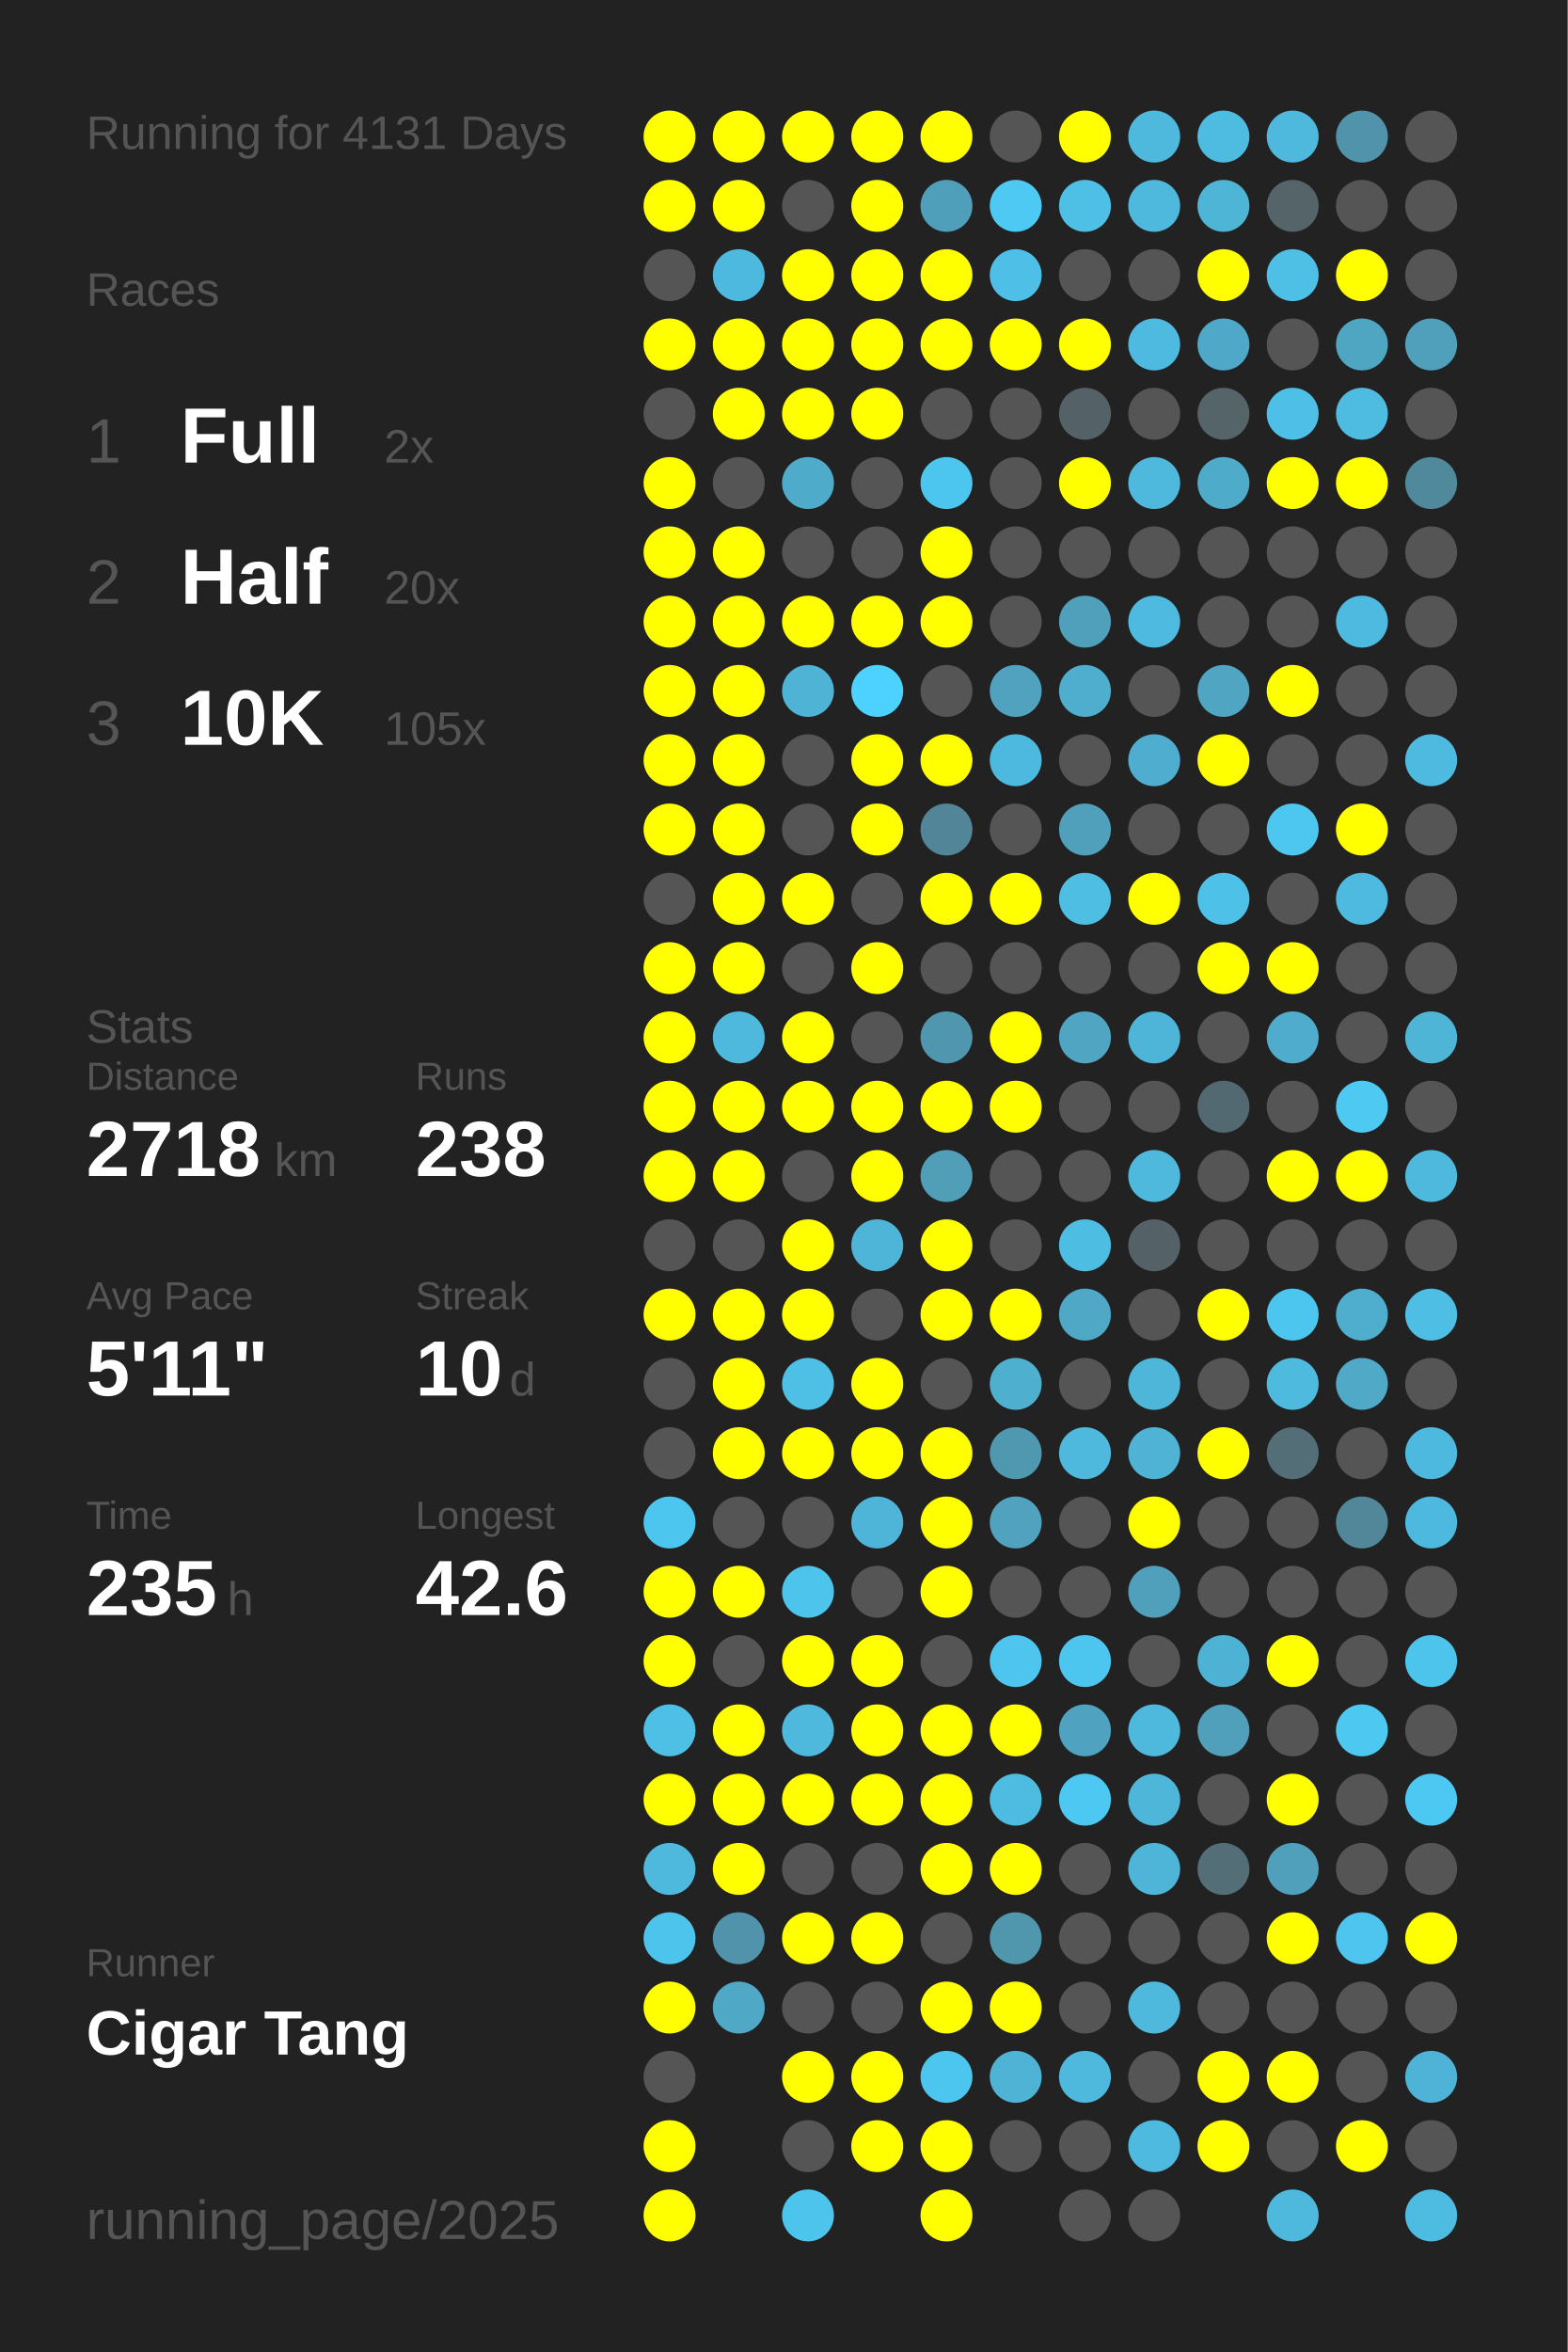
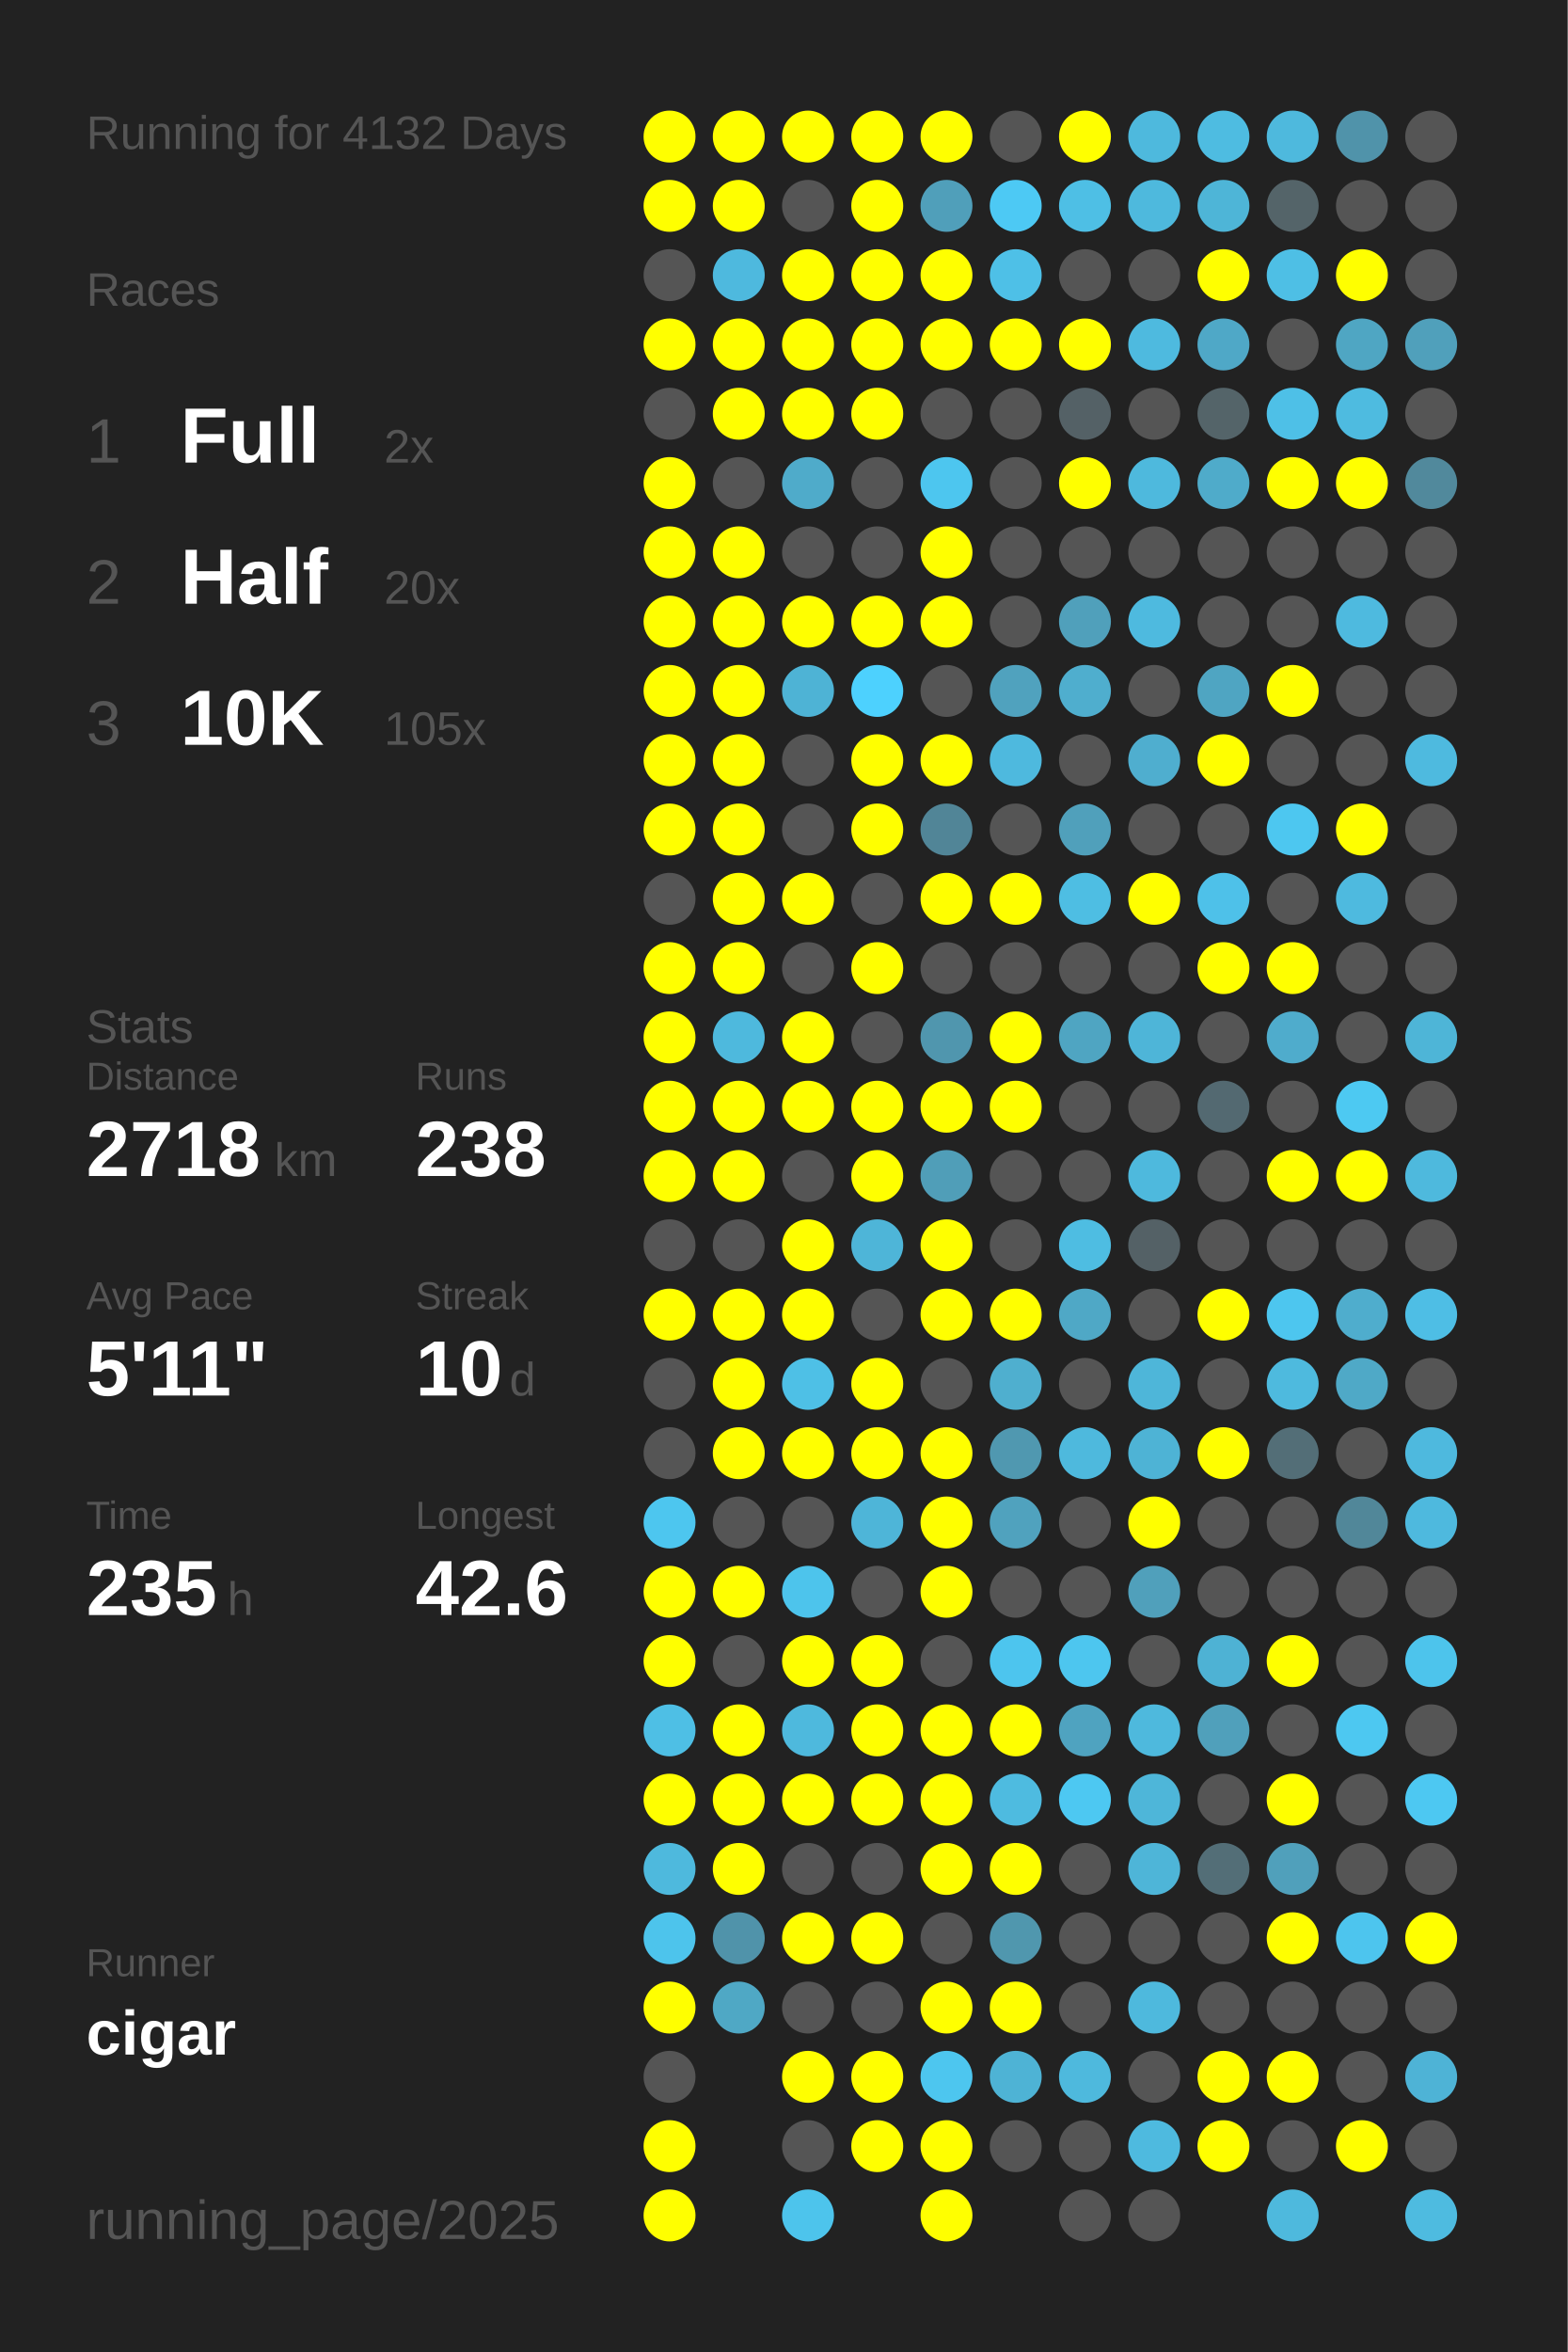
<svg xmlns="http://www.w3.org/2000/svg" baseProfile="full" height="300mm" version="1.1" viewBox="0,0,200,300" width="200mm">
  <defs />
  <rect fill="#222222" height="300" width="200" x="0" y="0" />
-   <text fill="#555555" style="font-size:6px; font-family:Arial;" x="11" y="19">Running for 4131 Days</text>
+   <text fill="#555555" style="font-size:6px; font-family:Arial;" x="11" y="19">Running for 4132 Days</text>
  <text fill="#555555" style="font-size:6px; font-family:Arial;" x="11" y="39">Races</text>
  <text fill="#555555" style="font-size:8px; font-family:Arial;" x="11" y="59">1</text>
  <text fill="#FFFFFF" style="font-size:10px; font-family:Arial; font-weight:bold;" x="23" y="59">Full</text>
  <text fill="#555555" style="font-size:6px; font-family:Arial;" x="49" y="59">2x</text>
  <text fill="#555555" style="font-size:8px; font-family:Arial;" x="11" y="77">2</text>
  <text fill="#FFFFFF" style="font-size:10px; font-family:Arial; font-weight:bold;" x="23" y="77">Half</text>
  <text fill="#555555" style="font-size:6px; font-family:Arial;" x="49" y="77">20x</text>
  <text fill="#555555" style="font-size:8px; font-family:Arial;" x="11" y="95">3</text>
  <text fill="#FFFFFF" style="font-size:10px; font-family:Arial; font-weight:bold;" x="23" y="95">10K</text>
  <text fill="#555555" style="font-size:6px; font-family:Arial;" x="49" y="95">105x</text>
  <text fill="#555555" style="font-size:6px; font-family:Arial;" x="11" y="133">Stats</text>
  <text fill="#555555" style="font-size:5px; font-family:Arial;" x="11" y="139">Distance</text>
  <text fill="#FFFFFF" style="font-size:10px; font-family:Arial; font-weight:bold;" x="11" y="150">2718</text>
  <text fill="#555555" style="font-size:6px; font-family:Arial;" x="35" y="150">km</text>
  <text fill="#555555" style="font-size:5px; font-family:Arial;" x="53" y="139">Runs</text>
  <text fill="#FFFFFF" style="font-size:10px; font-family:Arial; font-weight:bold;" x="53" y="150">238</text>
  <text fill="#555555" style="font-size:5px; font-family:Arial;" x="11" y="167">Avg Pace</text>
  <text fill="#FFFFFF" style="font-size:10px; font-family:Arial; font-weight:bold;" x="11" y="178">5'11"</text>
  <text fill="#555555" style="font-size:5px; font-family:Arial;" x="53" y="167">Streak</text>
  <text fill="#FFFFFF" style="font-size:10px; font-family:Arial; font-weight:bold;" x="53" y="178">10</text>
  <text fill="#555555" style="font-size:6px; font-family:Arial;" x="65" y="178">d</text>
  <text fill="#555555" style="font-size:5px; font-family:Arial;" x="11" y="195">Time</text>
  <text fill="#FFFFFF" style="font-size:10px; font-family:Arial; font-weight:bold;" x="11" y="206">235</text>
  <text fill="#555555" style="font-size:6px; font-family:Arial;" x="29" y="206">h</text>
  <text fill="#555555" style="font-size:5px; font-family:Arial;" x="53" y="195">Longest</text>
  <text fill="#FFFFFF" style="font-size:10px; font-family:Arial; font-weight:bold;" x="53" y="206">42.6</text>
  <text fill="#555555" style="font-size:5px; font-family:Arial;" x="11" y="252.065">Runner</text>
-   <text fill="#FFFFFF" style="font-size:8px; font-family:Arial; font-weight:bold;" x="11" y="262.065">Cigar Tang</text>
+   <text fill="#FFFFFF" style="font-size:8px; font-family:Arial; font-weight:bold;" x="11" y="262.065">cigar</text>
  <text fill="#555555" style="font-size:7px; font-family:Arial;" x="11" y="285.581">running_page/2025</text>
  <circle cx="85.417" cy="17.419" fill="#FFFF00" r="3.312" />
  <circle cx="85.417" cy="26.258" fill="#FFFF00" r="3.312" />
  <circle cx="85.417" cy="35.097" fill="#555555" r="3.312" />
  <circle cx="85.417" cy="43.935" fill="#FFFF00" r="3.312" />
  <circle cx="85.417" cy="52.774" fill="#555555" r="3.312" />
  <circle cx="85.417" cy="61.613" fill="#FFFF00" r="3.312" />
  <circle cx="85.417" cy="70.452" fill="#FFFF00" r="3.312" />
  <circle cx="85.417" cy="79.29" fill="#FFFF00" r="3.312" />
  <circle cx="85.417" cy="88.129" fill="#FFFF00" r="3.312" />
  <circle cx="85.417" cy="96.968" fill="#FFFF00" r="3.312" />
  <circle cx="85.417" cy="105.806" fill="#FFFF00" r="3.312" />
  <circle cx="85.417" cy="114.645" fill="#555555" r="3.312" />
  <circle cx="85.417" cy="123.484" fill="#FFFF00" r="3.312" />
  <circle cx="85.417" cy="132.323" fill="#FFFF00" r="3.312" />
  <circle cx="85.417" cy="141.161" fill="#FFFF00" r="3.312" />
  <circle cx="85.417" cy="150" fill="#FFFF00" r="3.312" />
  <circle cx="85.417" cy="158.839" fill="#555555" r="3.312" />
  <circle cx="85.417" cy="167.677" fill="#FFFF00" r="3.312" />
  <circle cx="85.417" cy="176.516" fill="#555555" r="3.312" />
  <circle cx="85.417" cy="185.355" fill="#555555" r="3.312" />
  <circle cx="85.417" cy="194.194" fill="#4dc6ef" r="3.312" />
  <circle cx="85.417" cy="203.032" fill="#FFFF00" r="3.312" />
  <circle cx="85.417" cy="211.871" fill="#FFFF00" r="3.312" />
  <circle cx="85.417" cy="220.71" fill="#4ebfe5" r="3.312" />
  <circle cx="85.417" cy="229.548" fill="#FFFF00" r="3.312" />
  <circle cx="85.417" cy="238.387" fill="#4eb9dd" r="3.312" />
  <circle cx="85.417" cy="247.226" fill="#4dc4ec" r="3.312" />
  <circle cx="85.417" cy="256.065" fill="#FFFF00" r="3.312" />
  <circle cx="85.417" cy="264.903" fill="#555555" r="3.312" />
  <circle cx="85.417" cy="273.742" fill="#FFFF00" r="3.312" />
  <circle cx="85.417" cy="282.581" fill="#FFFF00" r="3.312" />
  <circle cx="94.25" cy="17.419" fill="#FFFF00" r="3.312" />
  <circle cx="94.25" cy="26.258" fill="#FFFF00" r="3.312" />
  <circle cx="94.25" cy="35.097" fill="#4eb9de" r="3.312" />
  <circle cx="94.25" cy="43.935" fill="#FFFF00" r="3.312" />
  <circle cx="94.25" cy="52.774" fill="#FFFF00" r="3.312" />
  <circle cx="94.25" cy="61.613" fill="#555555" r="3.312" />
  <circle cx="94.25" cy="70.452" fill="#FFFF00" r="3.312" />
  <circle cx="94.25" cy="79.29" fill="#FFFF00" r="3.312" />
  <circle cx="94.25" cy="88.129" fill="#FFFF00" r="3.312" />
  <circle cx="94.25" cy="96.968" fill="#FFFF00" r="3.312" />
  <circle cx="94.25" cy="105.806" fill="#FFFF00" r="3.312" />
  <circle cx="94.25" cy="114.645" fill="#FFFF00" r="3.312" />
  <circle cx="94.25" cy="123.484" fill="#FFFF00" r="3.312" />
  <circle cx="94.25" cy="132.323" fill="#4eb9dd" r="3.312" />
  <circle cx="94.25" cy="141.161" fill="#FFFF00" r="3.312" />
  <circle cx="94.25" cy="150" fill="#FFFF00" r="3.312" />
  <circle cx="94.25" cy="158.839" fill="#555555" r="3.312" />
  <circle cx="94.25" cy="167.677" fill="#FFFF00" r="3.312" />
  <circle cx="94.25" cy="176.516" fill="#FFFF00" r="3.312" />
  <circle cx="94.25" cy="185.355" fill="#FFFF00" r="3.312" />
  <circle cx="94.25" cy="194.194" fill="#555555" r="3.312" />
  <circle cx="94.25" cy="203.032" fill="#FFFF00" r="3.312" />
  <circle cx="94.25" cy="211.871" fill="#555555" r="3.312" />
  <circle cx="94.25" cy="220.71" fill="#FFFF00" r="3.312" />
  <circle cx="94.25" cy="229.548" fill="#FFFF00" r="3.312" />
  <circle cx="94.25" cy="238.387" fill="#FFFF00" r="3.312" />
  <circle cx="94.25" cy="247.226" fill="#5093aa" r="3.312" />
  <circle cx="94.25" cy="256.065" fill="#4fa8c5" r="3.312" />
  <circle cx="103.083" cy="17.419" fill="#FFFF00" r="3.312" />
  <circle cx="103.083" cy="26.258" fill="#555555" r="3.312" />
  <circle cx="103.083" cy="35.097" fill="#FFFF00" r="3.312" />
  <circle cx="103.083" cy="43.935" fill="#FFFF00" r="3.312" />
  <circle cx="103.083" cy="52.774" fill="#FFFF00" r="3.312" />
  <circle cx="103.083" cy="61.613" fill="#4fabca" r="3.312" />
  <circle cx="103.083" cy="70.452" fill="#555555" r="3.312" />
  <circle cx="103.083" cy="79.29" fill="#FFFF00" r="3.312" />
  <circle cx="103.083" cy="88.129" fill="#4eb3d5" r="3.312" />
  <circle cx="103.083" cy="96.968" fill="#555555" r="3.312" />
  <circle cx="103.083" cy="105.806" fill="#555555" r="3.312" />
  <circle cx="103.083" cy="114.645" fill="#FFFF00" r="3.312" />
  <circle cx="103.083" cy="123.484" fill="#555555" r="3.312" />
  <circle cx="103.083" cy="132.323" fill="#FFFF00" r="3.312" />
  <circle cx="103.083" cy="141.161" fill="#FFFF00" r="3.312" />
  <circle cx="103.083" cy="150" fill="#555555" r="3.312" />
  <circle cx="103.083" cy="158.839" fill="#FFFF00" r="3.312" />
  <circle cx="103.083" cy="167.677" fill="#FFFF00" r="3.312" />
  <circle cx="103.083" cy="176.516" fill="#4ec0e6" r="3.312" />
  <circle cx="103.083" cy="185.355" fill="#FFFF00" r="3.312" />
  <circle cx="103.083" cy="194.194" fill="#555555" r="3.312" />
  <circle cx="103.083" cy="203.032" fill="#4dc4ec" r="3.312" />
  <circle cx="103.083" cy="211.871" fill="#FFFF00" r="3.312" />
  <circle cx="103.083" cy="220.71" fill="#4eb9dd" r="3.312" />
  <circle cx="103.083" cy="229.548" fill="#FFFF00" r="3.312" />
  <circle cx="103.083" cy="238.387" fill="#555555" r="3.312" />
  <circle cx="103.083" cy="247.226" fill="#FFFF00" r="3.312" />
  <circle cx="103.083" cy="256.065" fill="#555555" r="3.312" />
  <circle cx="103.083" cy="264.903" fill="#FFFF00" r="3.312" />
  <circle cx="103.083" cy="273.742" fill="#555555" r="3.312" />
  <circle cx="103.083" cy="282.581" fill="#4dc4ec" r="3.312" />
  <circle cx="111.917" cy="17.419" fill="#FFFF00" r="3.312" />
  <circle cx="111.917" cy="26.258" fill="#FFFF00" r="3.312" />
  <circle cx="111.917" cy="35.097" fill="#FFFF00" r="3.312" />
  <circle cx="111.917" cy="43.935" fill="#FFFF00" r="3.312" />
  <circle cx="111.917" cy="52.774" fill="#FFFF00" r="3.312" />
  <circle cx="111.917" cy="61.613" fill="#555555" r="3.312" />
  <circle cx="111.917" cy="70.452" fill="#555555" r="3.312" />
  <circle cx="111.917" cy="79.29" fill="#FFFF00" r="3.312" />
  <circle cx="111.917" cy="88.129" fill="#4dd1fe" r="3.312" />
  <circle cx="111.917" cy="96.968" fill="#FFFF00" r="3.312" />
  <circle cx="111.917" cy="105.806" fill="#FFFF00" r="3.312" />
  <circle cx="111.917" cy="114.645" fill="#555555" r="3.312" />
  <circle cx="111.917" cy="123.484" fill="#FFFF00" r="3.312" />
  <circle cx="111.917" cy="132.323" fill="#555555" r="3.312" />
  <circle cx="111.917" cy="141.161" fill="#FFFF00" r="3.312" />
  <circle cx="111.917" cy="150" fill="#FFFF00" r="3.312" />
  <circle cx="111.917" cy="158.839" fill="#4eb5d8" r="3.312" />
  <circle cx="111.917" cy="167.677" fill="#555555" r="3.312" />
  <circle cx="111.917" cy="176.516" fill="#FFFF00" r="3.312" />
  <circle cx="111.917" cy="185.355" fill="#FFFF00" r="3.312" />
  <circle cx="111.917" cy="194.194" fill="#4eb5d8" r="3.312" />
  <circle cx="111.917" cy="203.032" fill="#555555" r="3.312" />
  <circle cx="111.917" cy="211.871" fill="#FFFF00" r="3.312" />
  <circle cx="111.917" cy="220.71" fill="#FFFF00" r="3.312" />
  <circle cx="111.917" cy="229.548" fill="#FFFF00" r="3.312" />
  <circle cx="111.917" cy="238.387" fill="#555555" r="3.312" />
  <circle cx="111.917" cy="247.226" fill="#FFFF00" r="3.312" />
  <circle cx="111.917" cy="256.065" fill="#555555" r="3.312" />
  <circle cx="111.917" cy="264.903" fill="#FFFF00" r="3.312" />
  <circle cx="111.917" cy="273.742" fill="#FFFF00" r="3.312" />
  <circle cx="120.75" cy="17.419" fill="#FFFF00" r="3.312" />
  <circle cx="120.75" cy="26.258" fill="#509fba" r="3.312" />
  <circle cx="120.75" cy="35.097" fill="#FFFF00" r="3.312" />
  <circle cx="120.75" cy="43.935" fill="#FFFF00" r="3.312" />
  <circle cx="120.75" cy="52.774" fill="#555555" r="3.312" />
  <circle cx="120.75" cy="61.613" fill="#4dc6ef" r="3.312" />
  <circle cx="120.75" cy="70.452" fill="#FFFF00" r="3.312" />
  <circle cx="120.75" cy="79.29" fill="#FFFF00" r="3.312" />
  <circle cx="120.75" cy="88.129" fill="#555555" r="3.312" />
  <circle cx="120.75" cy="96.968" fill="#FFFF00" r="3.312" />
  <circle cx="120.75" cy="105.806" fill="#518597" r="3.312" />
  <circle cx="120.75" cy="114.645" fill="#FFFF00" r="3.312" />
  <circle cx="120.75" cy="123.484" fill="#555555" r="3.312" />
  <circle cx="120.75" cy="132.323" fill="#5096ae" r="3.312" />
  <circle cx="120.75" cy="141.161" fill="#FFFF00" r="3.312" />
  <circle cx="120.75" cy="150" fill="#509eb8" r="3.312" />
  <circle cx="120.75" cy="158.839" fill="#FFFF00" r="3.312" />
  <circle cx="120.75" cy="167.677" fill="#FFFF00" r="3.312" />
  <circle cx="120.75" cy="176.516" fill="#555555" r="3.312" />
  <circle cx="120.75" cy="185.355" fill="#FFFF00" r="3.312" />
  <circle cx="120.75" cy="194.194" fill="#FFFF00" r="3.312" />
  <circle cx="120.75" cy="203.032" fill="#FFFF00" r="3.312" />
  <circle cx="120.75" cy="211.871" fill="#555555" r="3.312" />
  <circle cx="120.75" cy="220.71" fill="#FFFF00" r="3.312" />
  <circle cx="120.75" cy="229.548" fill="#FFFF00" r="3.312" />
  <circle cx="120.75" cy="238.387" fill="#FFFF00" r="3.312" />
  <circle cx="120.75" cy="247.226" fill="#555555" r="3.312" />
  <circle cx="120.75" cy="256.065" fill="#FFFF00" r="3.312" />
  <circle cx="120.75" cy="264.903" fill="#4dc6ef" r="3.312" />
  <circle cx="120.75" cy="273.742" fill="#FFFF00" r="3.312" />
  <circle cx="120.75" cy="282.581" fill="#FFFF00" r="3.312" />
  <circle cx="129.583" cy="17.419" fill="#555555" r="3.312" />
  <circle cx="129.583" cy="26.258" fill="#4dc9f4" r="3.312" />
  <circle cx="129.583" cy="35.097" fill="#4ec0e7" r="3.312" />
  <circle cx="129.583" cy="43.935" fill="#FFFF00" r="3.312" />
  <circle cx="129.583" cy="52.774" fill="#555555" r="3.312" />
  <circle cx="129.583" cy="61.613" fill="#555555" r="3.312" />
  <circle cx="129.583" cy="70.452" fill="#555555" r="3.312" />
  <circle cx="129.583" cy="79.29" fill="#555555" r="3.312" />
  <circle cx="129.583" cy="88.129" fill="#50a2be" r="3.312" />
  <circle cx="129.583" cy="96.968" fill="#4eb9de" r="3.312" />
  <circle cx="129.583" cy="105.806" fill="#555555" r="3.312" />
  <circle cx="129.583" cy="114.645" fill="#FFFF00" r="3.312" />
  <circle cx="129.583" cy="123.484" fill="#555555" r="3.312" />
  <circle cx="129.583" cy="132.323" fill="#FFFF00" r="3.312" />
  <circle cx="129.583" cy="141.161" fill="#FFFF00" r="3.312" />
  <circle cx="129.583" cy="150" fill="#555555" r="3.312" />
  <circle cx="129.583" cy="158.839" fill="#555555" r="3.312" />
  <circle cx="129.583" cy="167.677" fill="#FFFF00" r="3.312" />
  <circle cx="129.583" cy="176.516" fill="#4fafcf" r="3.312" />
  <circle cx="129.583" cy="185.355" fill="#5098b0" r="3.312" />
  <circle cx="129.583" cy="194.194" fill="#50a2be" r="3.312" />
  <circle cx="129.583" cy="203.032" fill="#555555" r="3.312" />
  <circle cx="129.583" cy="211.871" fill="#4dc5ee" r="3.312" />
  <circle cx="129.583" cy="220.71" fill="#FFFF00" r="3.312" />
  <circle cx="129.583" cy="229.548" fill="#4ebbe0" r="3.312" />
  <circle cx="129.583" cy="238.387" fill="#FFFF00" r="3.312" />
  <circle cx="129.583" cy="247.226" fill="#5097ae" r="3.312" />
  <circle cx="129.583" cy="256.065" fill="#FFFF00" r="3.312" />
  <circle cx="129.583" cy="264.903" fill="#4eb3d5" r="3.312" />
  <circle cx="129.583" cy="273.742" fill="#555555" r="3.312" />
  <circle cx="138.417" cy="17.419" fill="#FFFF00" r="3.312" />
  <circle cx="138.417" cy="26.258" fill="#4ebfe5" r="3.312" />
  <circle cx="138.417" cy="35.097" fill="#555555" r="3.312" />
  <circle cx="138.417" cy="43.935" fill="#FFFF00" r="3.312" />
  <circle cx="138.417" cy="52.774" fill="#546166" r="3.312" />
  <circle cx="138.417" cy="61.613" fill="#FFFF00" r="3.312" />
  <circle cx="138.417" cy="70.452" fill="#555555" r="3.312" />
  <circle cx="138.417" cy="79.29" fill="#50a0bb" r="3.312" />
  <circle cx="138.417" cy="88.129" fill="#4faece" r="3.312" />
  <circle cx="138.417" cy="96.968" fill="#555555" r="3.312" />
  <circle cx="138.417" cy="105.806" fill="#50a0bb" r="3.312" />
  <circle cx="138.417" cy="114.645" fill="#4ebee3" r="3.312" />
  <circle cx="138.417" cy="123.484" fill="#555555" r="3.312" />
  <circle cx="138.417" cy="132.323" fill="#4fa5c2" r="3.312" />
  <circle cx="138.417" cy="141.161" fill="#555555" r="3.312" />
  <circle cx="138.417" cy="150" fill="#555555" r="3.312" />
  <circle cx="138.417" cy="158.839" fill="#4ebde2" r="3.312" />
  <circle cx="138.417" cy="167.677" fill="#4fa8c6" r="3.312" />
  <circle cx="138.417" cy="176.516" fill="#555555" r="3.312" />
  <circle cx="138.417" cy="185.355" fill="#4eb9dd" r="3.312" />
  <circle cx="138.417" cy="194.194" fill="#555555" r="3.312" />
  <circle cx="138.417" cy="203.032" fill="#555555" r="3.312" />
  <circle cx="138.417" cy="211.871" fill="#4dc6ef" r="3.312" />
  <circle cx="138.417" cy="220.71" fill="#4fa3c0" r="3.312" />
  <circle cx="138.417" cy="229.548" fill="#4dc8f2" r="3.312" />
  <circle cx="138.417" cy="238.387" fill="#555555" r="3.312" />
  <circle cx="138.417" cy="247.226" fill="#555555" r="3.312" />
  <circle cx="138.417" cy="256.065" fill="#555555" r="3.312" />
  <circle cx="138.417" cy="264.903" fill="#4eb9dd" r="3.312" />
  <circle cx="138.417" cy="273.742" fill="#555555" r="3.312" />
  <circle cx="138.417" cy="282.581" fill="#555555" r="3.312" />
  <circle cx="147.25" cy="17.419" fill="#4eb9dd" r="3.312" />
  <circle cx="147.25" cy="26.258" fill="#4eb9dd" r="3.312" />
  <circle cx="147.25" cy="35.097" fill="#555555" r="3.312" />
  <circle cx="147.25" cy="43.935" fill="#4ebadf" r="3.312" />
  <circle cx="147.25" cy="52.774" fill="#555555" r="3.312" />
  <circle cx="147.25" cy="61.613" fill="#4eb9dd" r="3.312" />
  <circle cx="147.25" cy="70.452" fill="#555555" r="3.312" />
  <circle cx="147.25" cy="79.29" fill="#4ebadf" r="3.312" />
  <circle cx="147.25" cy="88.129" fill="#555555" r="3.312" />
  <circle cx="147.25" cy="96.968" fill="#4faecf" r="3.312" />
  <circle cx="147.25" cy="105.806" fill="#555555" r="3.312" />
  <circle cx="147.25" cy="114.645" fill="#FFFF00" r="3.312" />
  <circle cx="147.25" cy="123.484" fill="#555555" r="3.312" />
  <circle cx="147.25" cy="132.323" fill="#4eb5d8" r="3.312" />
  <circle cx="147.25" cy="141.161" fill="#555555" r="3.312" />
  <circle cx="147.25" cy="150" fill="#4eb9dd" r="3.312" />
  <circle cx="147.25" cy="158.839" fill="#546166" r="3.312" />
  <circle cx="147.25" cy="167.677" fill="#555555" r="3.312" />
  <circle cx="147.25" cy="176.516" fill="#4eb6d9" r="3.312" />
  <circle cx="147.25" cy="185.355" fill="#4eb3d5" r="3.312" />
  <circle cx="147.25" cy="194.194" fill="#FFFF00" r="3.312" />
  <circle cx="147.25" cy="203.032" fill="#50a0bb" r="3.312" />
  <circle cx="147.25" cy="211.871" fill="#555555" r="3.312" />
  <circle cx="147.25" cy="220.71" fill="#4eb9dd" r="3.312" />
  <circle cx="147.25" cy="229.548" fill="#4eb6d9" r="3.312" />
  <circle cx="147.25" cy="238.387" fill="#4eb5d8" r="3.312" />
  <circle cx="147.25" cy="247.226" fill="#555555" r="3.312" />
  <circle cx="147.25" cy="256.065" fill="#4eb9dd" r="3.312" />
  <circle cx="147.25" cy="264.903" fill="#555555" r="3.312" />
  <circle cx="147.25" cy="273.742" fill="#4ebadf" r="3.312" />
  <circle cx="147.25" cy="282.581" fill="#555555" r="3.312" />
  <circle cx="156.083" cy="17.419" fill="#4ebce1" r="3.312" />
  <circle cx="156.083" cy="26.258" fill="#4eb5d7" r="3.312" />
  <circle cx="156.083" cy="35.097" fill="#FFFF00" r="3.312" />
  <circle cx="156.083" cy="43.935" fill="#4fa8c7" r="3.312" />
  <circle cx="156.083" cy="52.774" fill="#546469" r="3.312" />
  <circle cx="156.083" cy="61.613" fill="#4fabca" r="3.312" />
  <circle cx="156.083" cy="70.452" fill="#555555" r="3.312" />
  <circle cx="156.083" cy="79.29" fill="#555555" r="3.312" />
  <circle cx="156.083" cy="88.129" fill="#4fa5c2" r="3.312" />
  <circle cx="156.083" cy="96.968" fill="#FFFF00" r="3.312" />
  <circle cx="156.083" cy="105.806" fill="#555555" r="3.312" />
  <circle cx="156.083" cy="114.645" fill="#4ec1e9" r="3.312" />
  <circle cx="156.083" cy="123.484" fill="#FFFF00" r="3.312" />
  <circle cx="156.083" cy="132.323" fill="#555555" r="3.312" />
  <circle cx="156.083" cy="141.161" fill="#536971" r="3.312" />
  <circle cx="156.083" cy="150" fill="#555555" r="3.312" />
  <circle cx="156.083" cy="158.839" fill="#555555" r="3.312" />
  <circle cx="156.083" cy="167.677" fill="#FFFF00" r="3.312" />
  <circle cx="156.083" cy="176.516" fill="#555555" r="3.312" />
  <circle cx="156.083" cy="185.355" fill="#FFFF00" r="3.312" />
  <circle cx="156.083" cy="194.194" fill="#555555" r="3.312" />
  <circle cx="156.083" cy="203.032" fill="#555555" r="3.312" />
  <circle cx="156.083" cy="211.871" fill="#4eb2d4" r="3.312" />
  <circle cx="156.083" cy="220.71" fill="#50a0bb" r="3.312" />
  <circle cx="156.083" cy="229.548" fill="#555555" r="3.312" />
  <circle cx="156.083" cy="238.387" fill="#536e77" r="3.312" />
  <circle cx="156.083" cy="247.226" fill="#555555" r="3.312" />
  <circle cx="156.083" cy="256.065" fill="#555555" r="3.312" />
  <circle cx="156.083" cy="264.903" fill="#FFFF00" r="3.312" />
  <circle cx="156.083" cy="273.742" fill="#FFFF00" r="3.312" />
  <circle cx="164.917" cy="17.419" fill="#4eb9dd" r="3.312" />
  <circle cx="164.917" cy="26.258" fill="#546469" r="3.312" />
  <circle cx="164.917" cy="35.097" fill="#4ebfe5" r="3.312" />
  <circle cx="164.917" cy="43.935" fill="#555555" r="3.312" />
  <circle cx="164.917" cy="52.774" fill="#4ec0e7" r="3.312" />
  <circle cx="164.917" cy="61.613" fill="#FFFF00" r="3.312" />
  <circle cx="164.917" cy="70.452" fill="#555555" r="3.312" />
  <circle cx="164.917" cy="79.29" fill="#555555" r="3.312" />
  <circle cx="164.917" cy="88.129" fill="#FFFF00" r="3.312" />
  <circle cx="164.917" cy="96.968" fill="#555555" r="3.312" />
  <circle cx="164.917" cy="105.806" fill="#4dc7f0" r="3.312" />
  <circle cx="164.917" cy="114.645" fill="#555555" r="3.312" />
  <circle cx="164.917" cy="123.484" fill="#FFFF00" r="3.312" />
  <circle cx="164.917" cy="132.323" fill="#4faccc" r="3.312" />
  <circle cx="164.917" cy="141.161" fill="#555555" r="3.312" />
  <circle cx="164.917" cy="150" fill="#FFFF00" r="3.312" />
  <circle cx="164.917" cy="158.839" fill="#555555" r="3.312" />
  <circle cx="164.917" cy="167.677" fill="#4dc6ef" r="3.312" />
  <circle cx="164.917" cy="176.516" fill="#4ebade" r="3.312" />
  <circle cx="164.917" cy="185.355" fill="#536e77" r="3.312" />
  <circle cx="164.917" cy="194.194" fill="#555555" r="3.312" />
  <circle cx="164.917" cy="203.032" fill="#555555" r="3.312" />
  <circle cx="164.917" cy="211.871" fill="#FFFF00" r="3.312" />
  <circle cx="164.917" cy="220.71" fill="#555555" r="3.312" />
  <circle cx="164.917" cy="229.548" fill="#FFFF00" r="3.312" />
  <circle cx="164.917" cy="238.387" fill="#50a0bb" r="3.312" />
  <circle cx="164.917" cy="247.226" fill="#FFFF00" r="3.312" />
  <circle cx="164.917" cy="256.065" fill="#555555" r="3.312" />
  <circle cx="164.917" cy="264.903" fill="#FFFF00" r="3.312" />
  <circle cx="164.917" cy="273.742" fill="#555555" r="3.312" />
  <circle cx="164.917" cy="282.581" fill="#4eb9dd" r="3.312" />
  <circle cx="173.75" cy="17.419" fill="#5093aa" r="3.312" />
  <circle cx="173.75" cy="26.258" fill="#555555" r="3.312" />
  <circle cx="173.75" cy="35.097" fill="#FFFF00" r="3.312" />
  <circle cx="173.75" cy="43.935" fill="#4fa6c3" r="3.312" />
  <circle cx="173.75" cy="52.774" fill="#4ebbe0" r="3.312" />
  <circle cx="173.75" cy="61.613" fill="#FFFF00" r="3.312" />
  <circle cx="173.75" cy="70.452" fill="#555555" r="3.312" />
  <circle cx="173.75" cy="79.29" fill="#4ebadf" r="3.312" />
  <circle cx="173.75" cy="88.129" fill="#555555" r="3.312" />
  <circle cx="173.75" cy="96.968" fill="#555555" r="3.312" />
  <circle cx="173.75" cy="105.806" fill="#FFFF00" r="3.312" />
  <circle cx="173.75" cy="114.645" fill="#4ebadf" r="3.312" />
  <circle cx="173.75" cy="123.484" fill="#555555" r="3.312" />
  <circle cx="173.75" cy="132.323" fill="#555555" r="3.312" />
  <circle cx="173.75" cy="141.161" fill="#4dc9f2" r="3.312" />
  <circle cx="173.75" cy="150" fill="#FFFF00" r="3.312" />
  <circle cx="173.75" cy="158.839" fill="#555555" r="3.312" />
  <circle cx="173.75" cy="167.677" fill="#4fadcd" r="3.312" />
  <circle cx="173.75" cy="176.516" fill="#4fa9c7" r="3.312" />
  <circle cx="173.75" cy="185.355" fill="#555555" r="3.312" />
  <circle cx="173.75" cy="194.194" fill="#518799" r="3.312" />
  <circle cx="173.75" cy="203.032" fill="#555555" r="3.312" />
  <circle cx="173.75" cy="211.871" fill="#555555" r="3.312" />
  <circle cx="173.75" cy="220.71" fill="#4dc8f1" r="3.312" />
  <circle cx="173.75" cy="229.548" fill="#555555" r="3.312" />
  <circle cx="173.75" cy="238.387" fill="#555555" r="3.312" />
  <circle cx="173.75" cy="247.226" fill="#4dc5ee" r="3.312" />
  <circle cx="173.75" cy="256.065" fill="#555555" r="3.312" />
  <circle cx="173.75" cy="264.903" fill="#555555" r="3.312" />
  <circle cx="173.75" cy="273.742" fill="#FFFF00" r="3.312" />
  <circle cx="182.583" cy="17.419" fill="#555555" r="3.312" />
  <circle cx="182.583" cy="26.258" fill="#555555" r="3.312" />
  <circle cx="182.583" cy="35.097" fill="#555555" r="3.312" />
  <circle cx="182.583" cy="43.935" fill="#50a0bb" r="3.312" />
  <circle cx="182.583" cy="52.774" fill="#555555" r="3.312" />
  <circle cx="182.583" cy="61.613" fill="#51899c" r="3.312" />
  <circle cx="182.583" cy="70.452" fill="#555555" r="3.312" />
  <circle cx="182.583" cy="79.29" fill="#555555" r="3.312" />
  <circle cx="182.583" cy="88.129" fill="#555555" r="3.312" />
  <circle cx="182.583" cy="96.968" fill="#4ebadf" r="3.312" />
  <circle cx="182.583" cy="105.806" fill="#555555" r="3.312" />
  <circle cx="182.583" cy="114.645" fill="#555555" r="3.312" />
  <circle cx="182.583" cy="123.484" fill="#555555" r="3.312" />
  <circle cx="182.583" cy="132.323" fill="#4eb5d7" r="3.312" />
  <circle cx="182.583" cy="141.161" fill="#555555" r="3.312" />
  <circle cx="182.583" cy="150" fill="#4eb9dd" r="3.312" />
  <circle cx="182.583" cy="158.839" fill="#555555" r="3.312" />
  <circle cx="182.583" cy="167.677" fill="#4ebee5" r="3.312" />
  <circle cx="182.583" cy="176.516" fill="#555555" r="3.312" />
  <circle cx="182.583" cy="185.355" fill="#4eb9de" r="3.312" />
  <circle cx="182.583" cy="194.194" fill="#4eb9de" r="3.312" />
  <circle cx="182.583" cy="203.032" fill="#555555" r="3.312" />
  <circle cx="182.583" cy="211.871" fill="#4dc4ec" r="3.312" />
  <circle cx="182.583" cy="220.71" fill="#555555" r="3.312" />
  <circle cx="182.583" cy="229.548" fill="#4dc8f2" r="3.312" />
  <circle cx="182.583" cy="238.387" fill="#555555" r="3.312" />
  <circle cx="182.583" cy="247.226" fill="#FFFF00" r="3.312" />
  <circle cx="182.583" cy="256.065" fill="#555555" r="3.312" />
  <circle cx="182.583" cy="264.903" fill="#4eb3d6" r="3.312" />
  <circle cx="182.583" cy="273.742" fill="#555555" r="3.312" />
  <circle cx="182.583" cy="282.581" fill="#4ebbe0" r="3.312" />
</svg>
